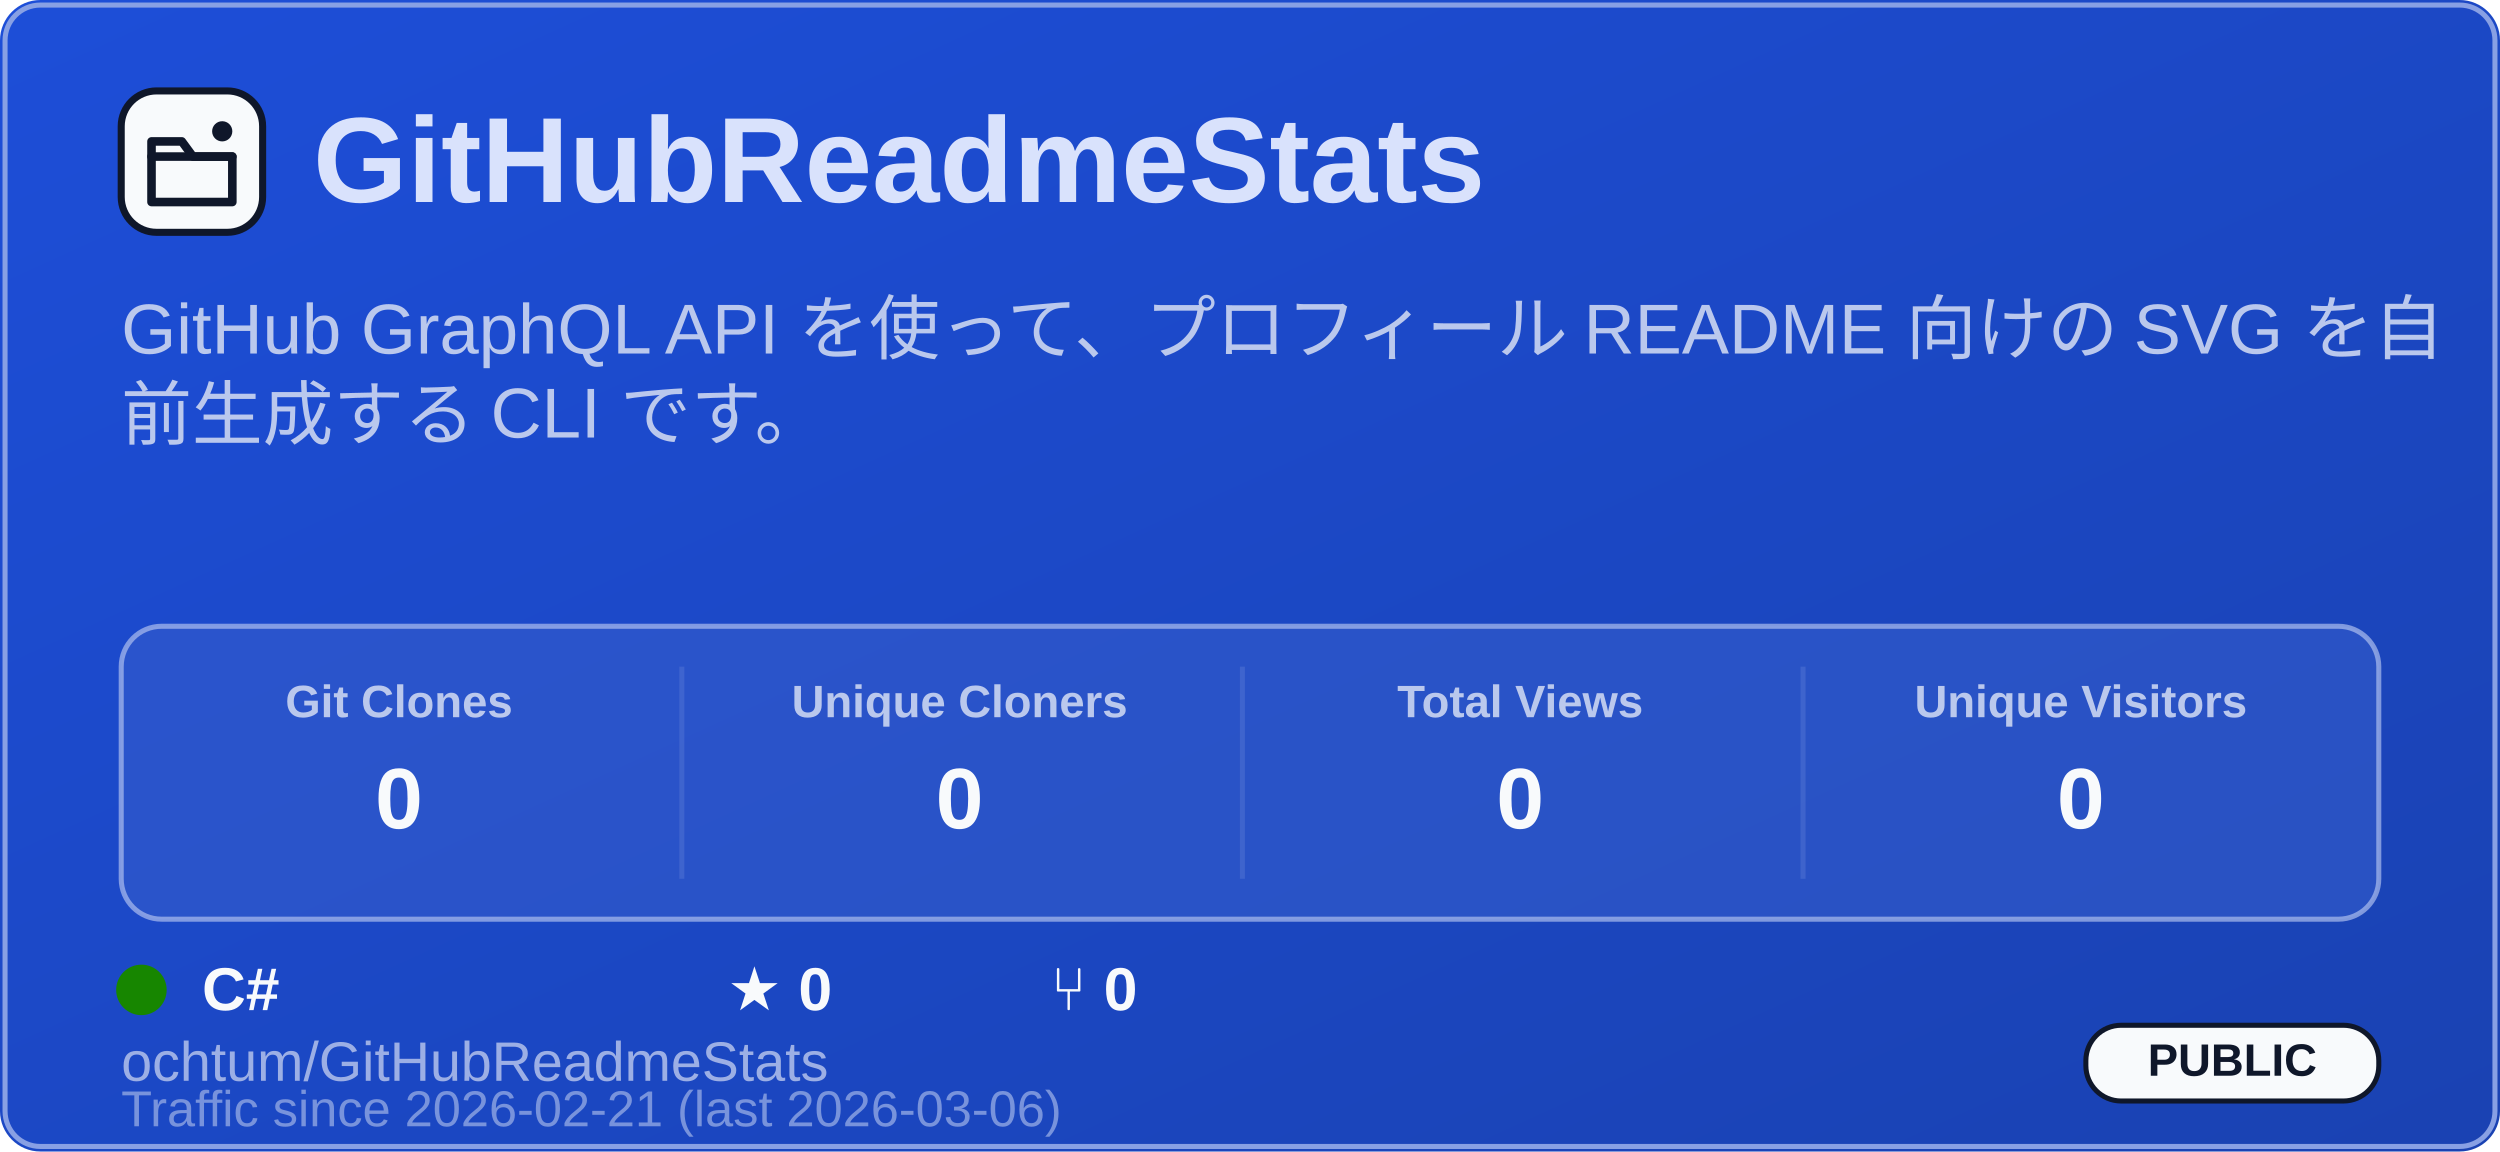
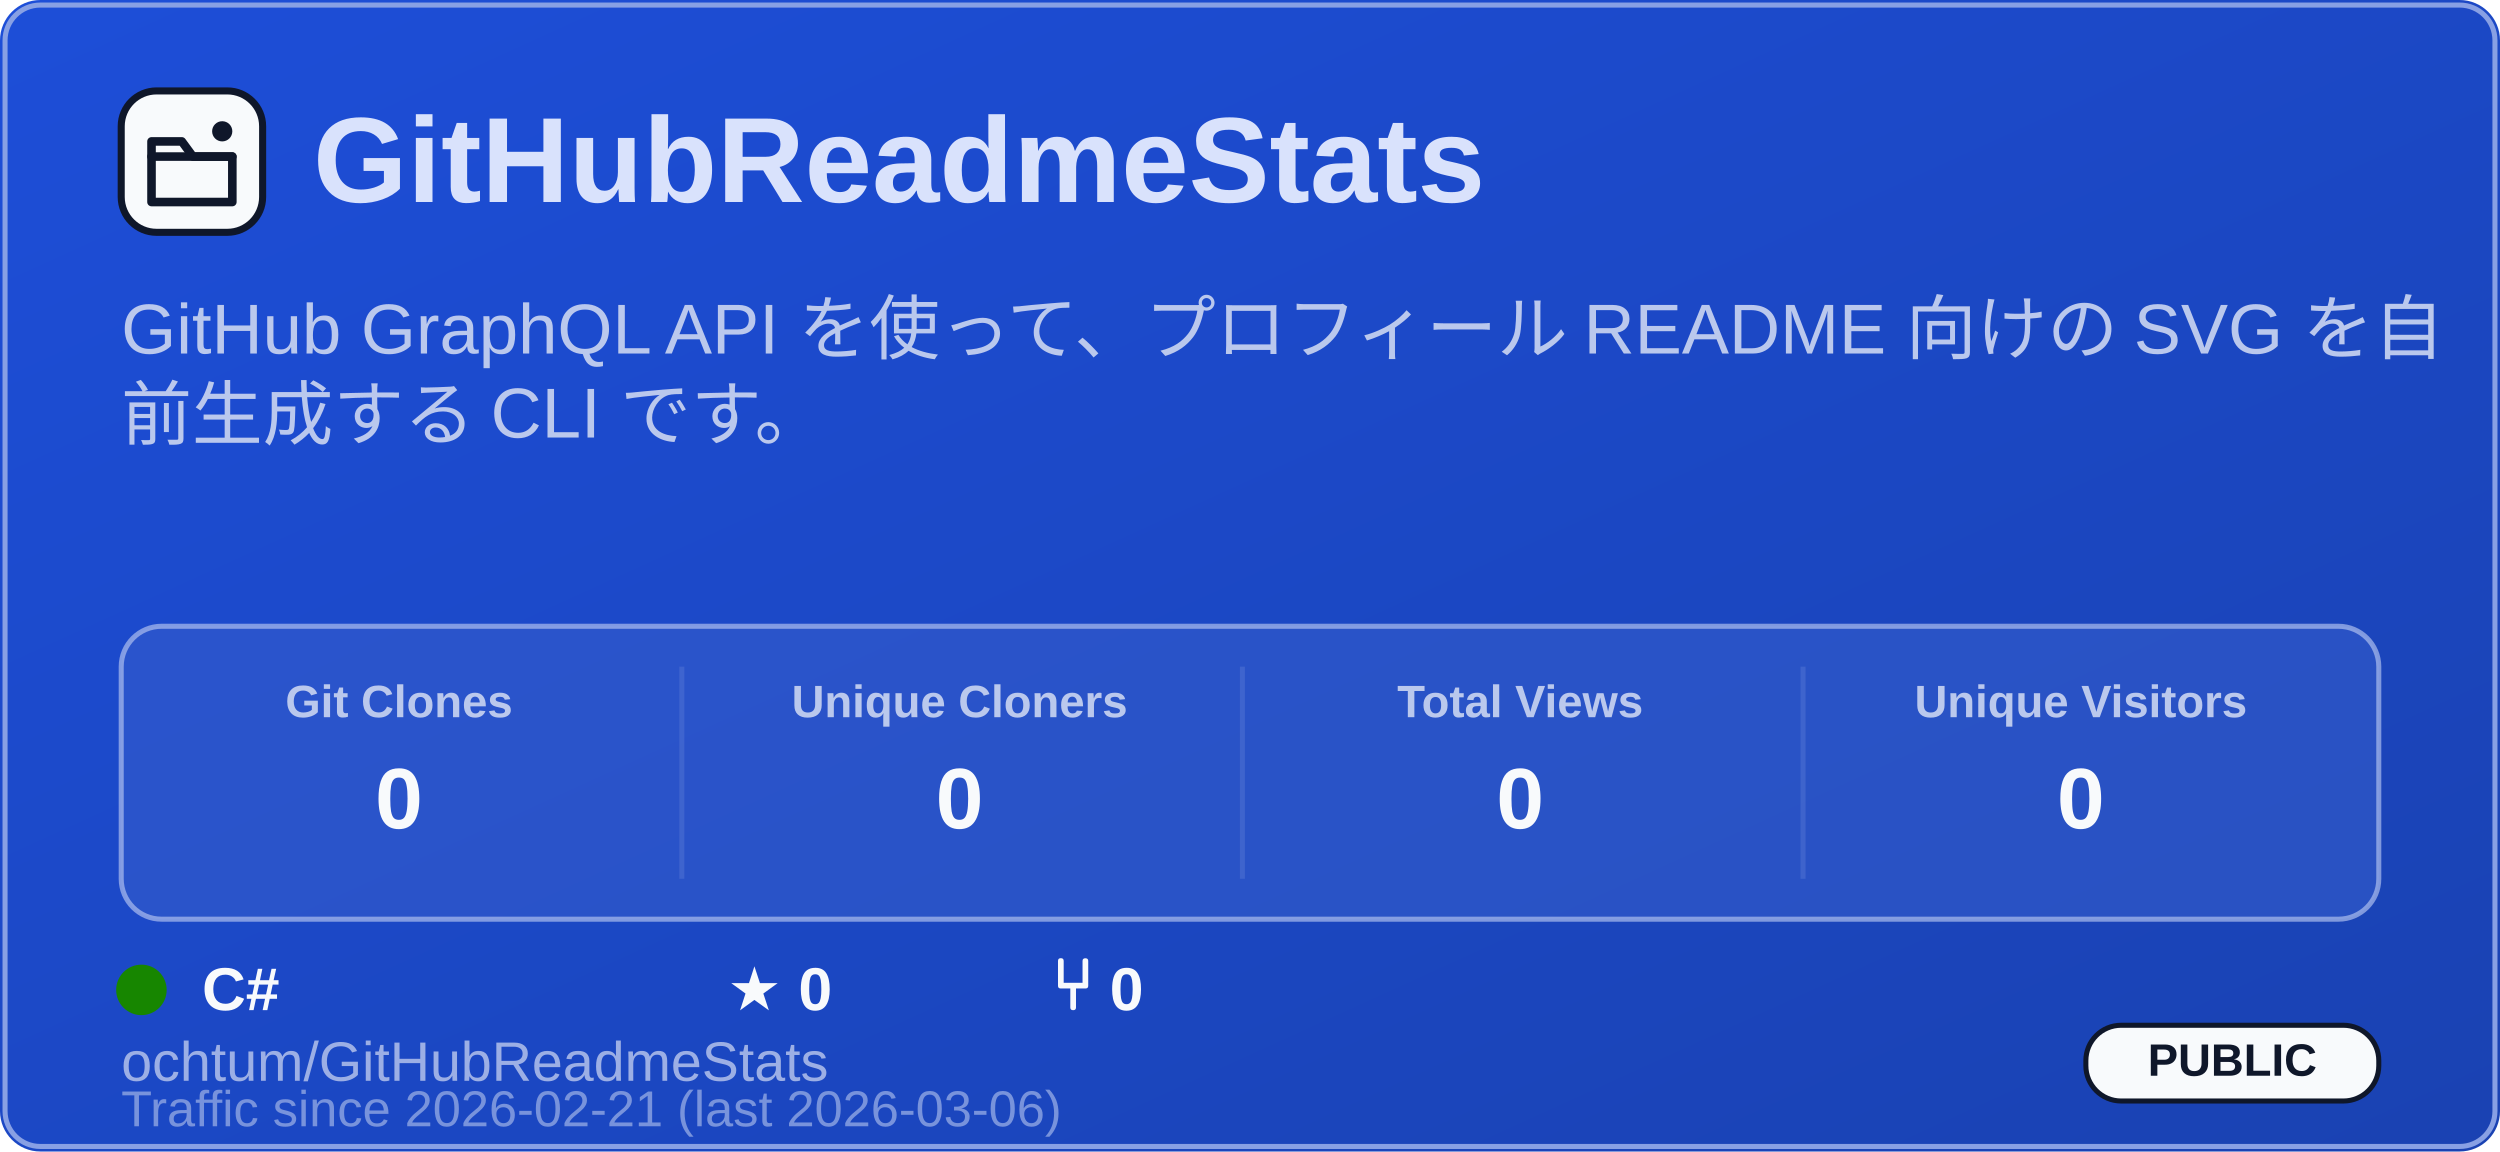
<svg xmlns="http://www.w3.org/2000/svg" width="495" height="228" viewBox="0 0 495 228" role="img" aria-label="Repository card for ochtum/GitHubReadmeStats">
  <defs>
    <linearGradient id="bg" x1="0" x2="1" y1="0" y2="1">
      <stop offset="0%" stop-color="#1D4ED8" />
      <stop offset="100%" stop-color="#1A42B2" />
    </linearGradient>
    <style>
      .title { font: 700 24px 'Segoe UI', Arial, sans-serif; fill: #D9E2FC; }
      .desc { font: 500 14px 'Segoe UI', Arial, sans-serif; fill: #BAC8ED; }
      .traffic-label { font: 600 9px 'Segoe UI', Arial, sans-serif; fill: #BAC8ED; }
      .traffic-value { font: 700 17px 'Segoe UI', Arial, sans-serif; fill: #F8FAFC; }
      .meta { font: 600 12px 'Segoe UI', Arial, sans-serif; fill: #F8FAFC; }
+       .fork-icon { font: 700 14px 'Segoe UI Symbol', 'Segoe UI', Arial, sans-serif; fill: #F8FAFC; }
      .sub { font: 500 11px 'Segoe UI', Arial, sans-serif; fill: #9CAFE5; }
      .badge-text { font: 700 9px 'Segoe UI', Arial, sans-serif; text-anchor: middle; }
      .hint { font: 500 10px 'Segoe UI', Arial, sans-serif; fill: #7893DC; }
      .traffic-panel { fill: #365DCC; fill-opacity: 0.55; stroke: #B7C6F2; stroke-opacity: 0.65; }
      .traffic-sep { stroke: #5778D6; stroke-opacity: 0.45; }
      .icon-frame { fill: #F8FAFC; stroke: #0F172A; stroke-width: 1.4; }
      .icon-image-bg { fill: #345BCB; }
      .icon-shape { fill: none; stroke: #0F172A; stroke-width: 1.7; stroke-linecap: round; stroke-linejoin: round; }
      .icon-dot { fill: #0F172A; }
    </style>
    <clipPath id="iconClip">
      <rect x="4" y="4" width="20" height="20" rx="4" />
    </clipPath>
  </defs>
  <rect x="0" y="0" width="495" height="228" rx="8" fill="url(#bg)" />
  <rect x="1" y="1" width="493" height="226" rx="7" fill="none" stroke="#88A0E4" />
  <g transform="translate(24 18)">
    <rect x="0" y="0" width="28" height="28" rx="7" class="icon-frame" />
    <path d="M6 10h6l2.2 3H22v9H6z" class="icon-shape" />
    <path d="M6 13h16" class="icon-shape" />
    <circle cx="20" cy="8" r="2" class="icon-dot" />
  </g>
  <text x="62" y="40" class="title">GitHubReadmeStats</text>
  <text x="24" y="70" class="desc">GitHub GraphQL API を使って、プロフィール README 向けの SVG を自</text>
  <text x="24" y="87" class="desc">前生成する CLI です。</text>
  <rect x="24" y="124" width="447" height="58" rx="8" class="traffic-panel" />
  <line x1="135" y1="132" x2="135" y2="174" class="traffic-sep" />
  <line x1="246" y1="132" x2="246" y2="174" class="traffic-sep" />
  <line x1="357" y1="132" x2="357" y2="174" class="traffic-sep" />
  <text x="79" y="142" class="traffic-label" text-anchor="middle">Git Clones</text>
  <text x="79" y="164" class="traffic-value" text-anchor="middle">0</text>
  <text x="190" y="142" class="traffic-label" text-anchor="middle">Unique Cloners</text>
  <text x="190" y="164" class="traffic-value" text-anchor="middle">0</text>
  <text x="301" y="142" class="traffic-label" text-anchor="middle">Total Views</text>
  <text x="301" y="164" class="traffic-value" text-anchor="middle">0</text>
  <text x="412" y="142" class="traffic-label" text-anchor="middle">Unique Visitors</text>
  <text x="412" y="164" class="traffic-value" text-anchor="middle">0</text>
  <text x="24" y="223" class="hint">Traffic since 2026-02-21 (last 2026-03-06)</text>
  <circle cx="28" cy="196" r="5" fill="#178600" />
  <text x="40" y="200" class="meta">C#</text>
  <text x="144" y="200" class="meta">★ 0</text>
-   <text x="208" y="200" class="meta">⑂ 0</text>
+   <text x="208" y="200" class="meta">
+     <tspan class="fork-icon">⑂</tspan> 0</text>
  <text x="24" y="214" class="sub">ochtum/GitHubReadmeStats</text>
  <rect x="413" y="203" width="58" height="15" rx="7" fill="#F8FAFC" stroke="#0F172A" />
  <text x="442" y="213" class="badge-text" fill="#0F172A">PUBLIC</text>
</svg>
